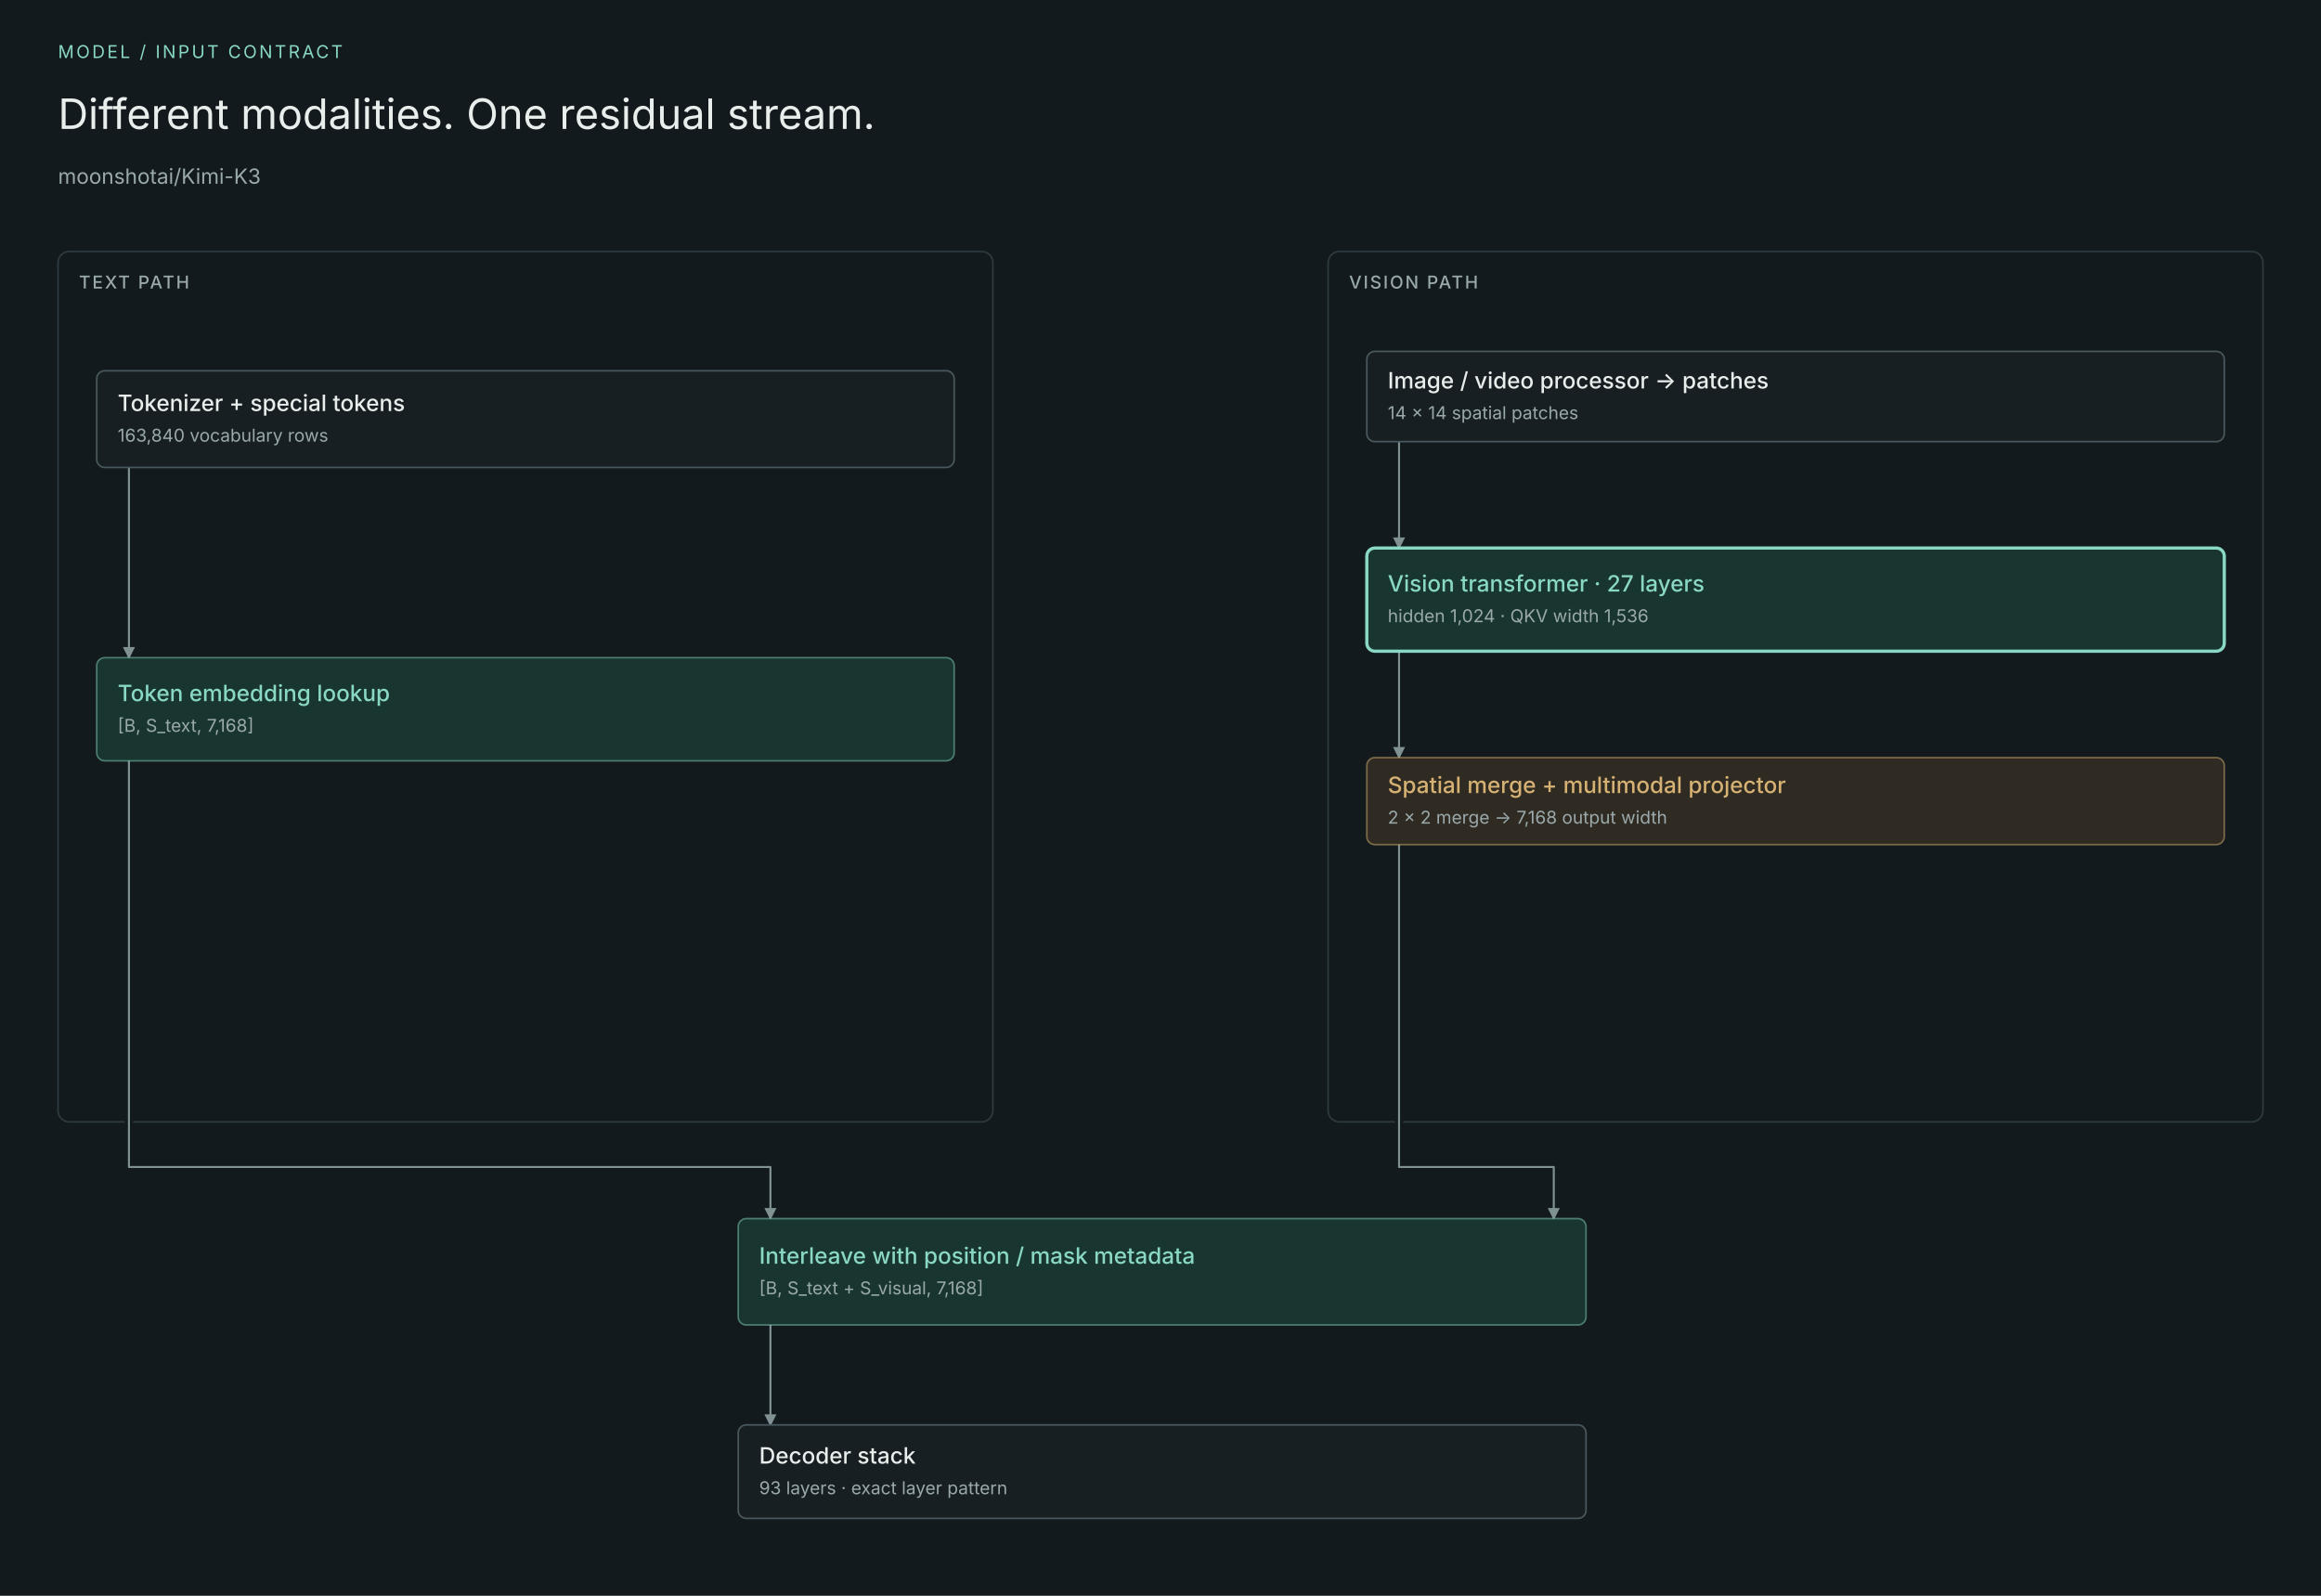
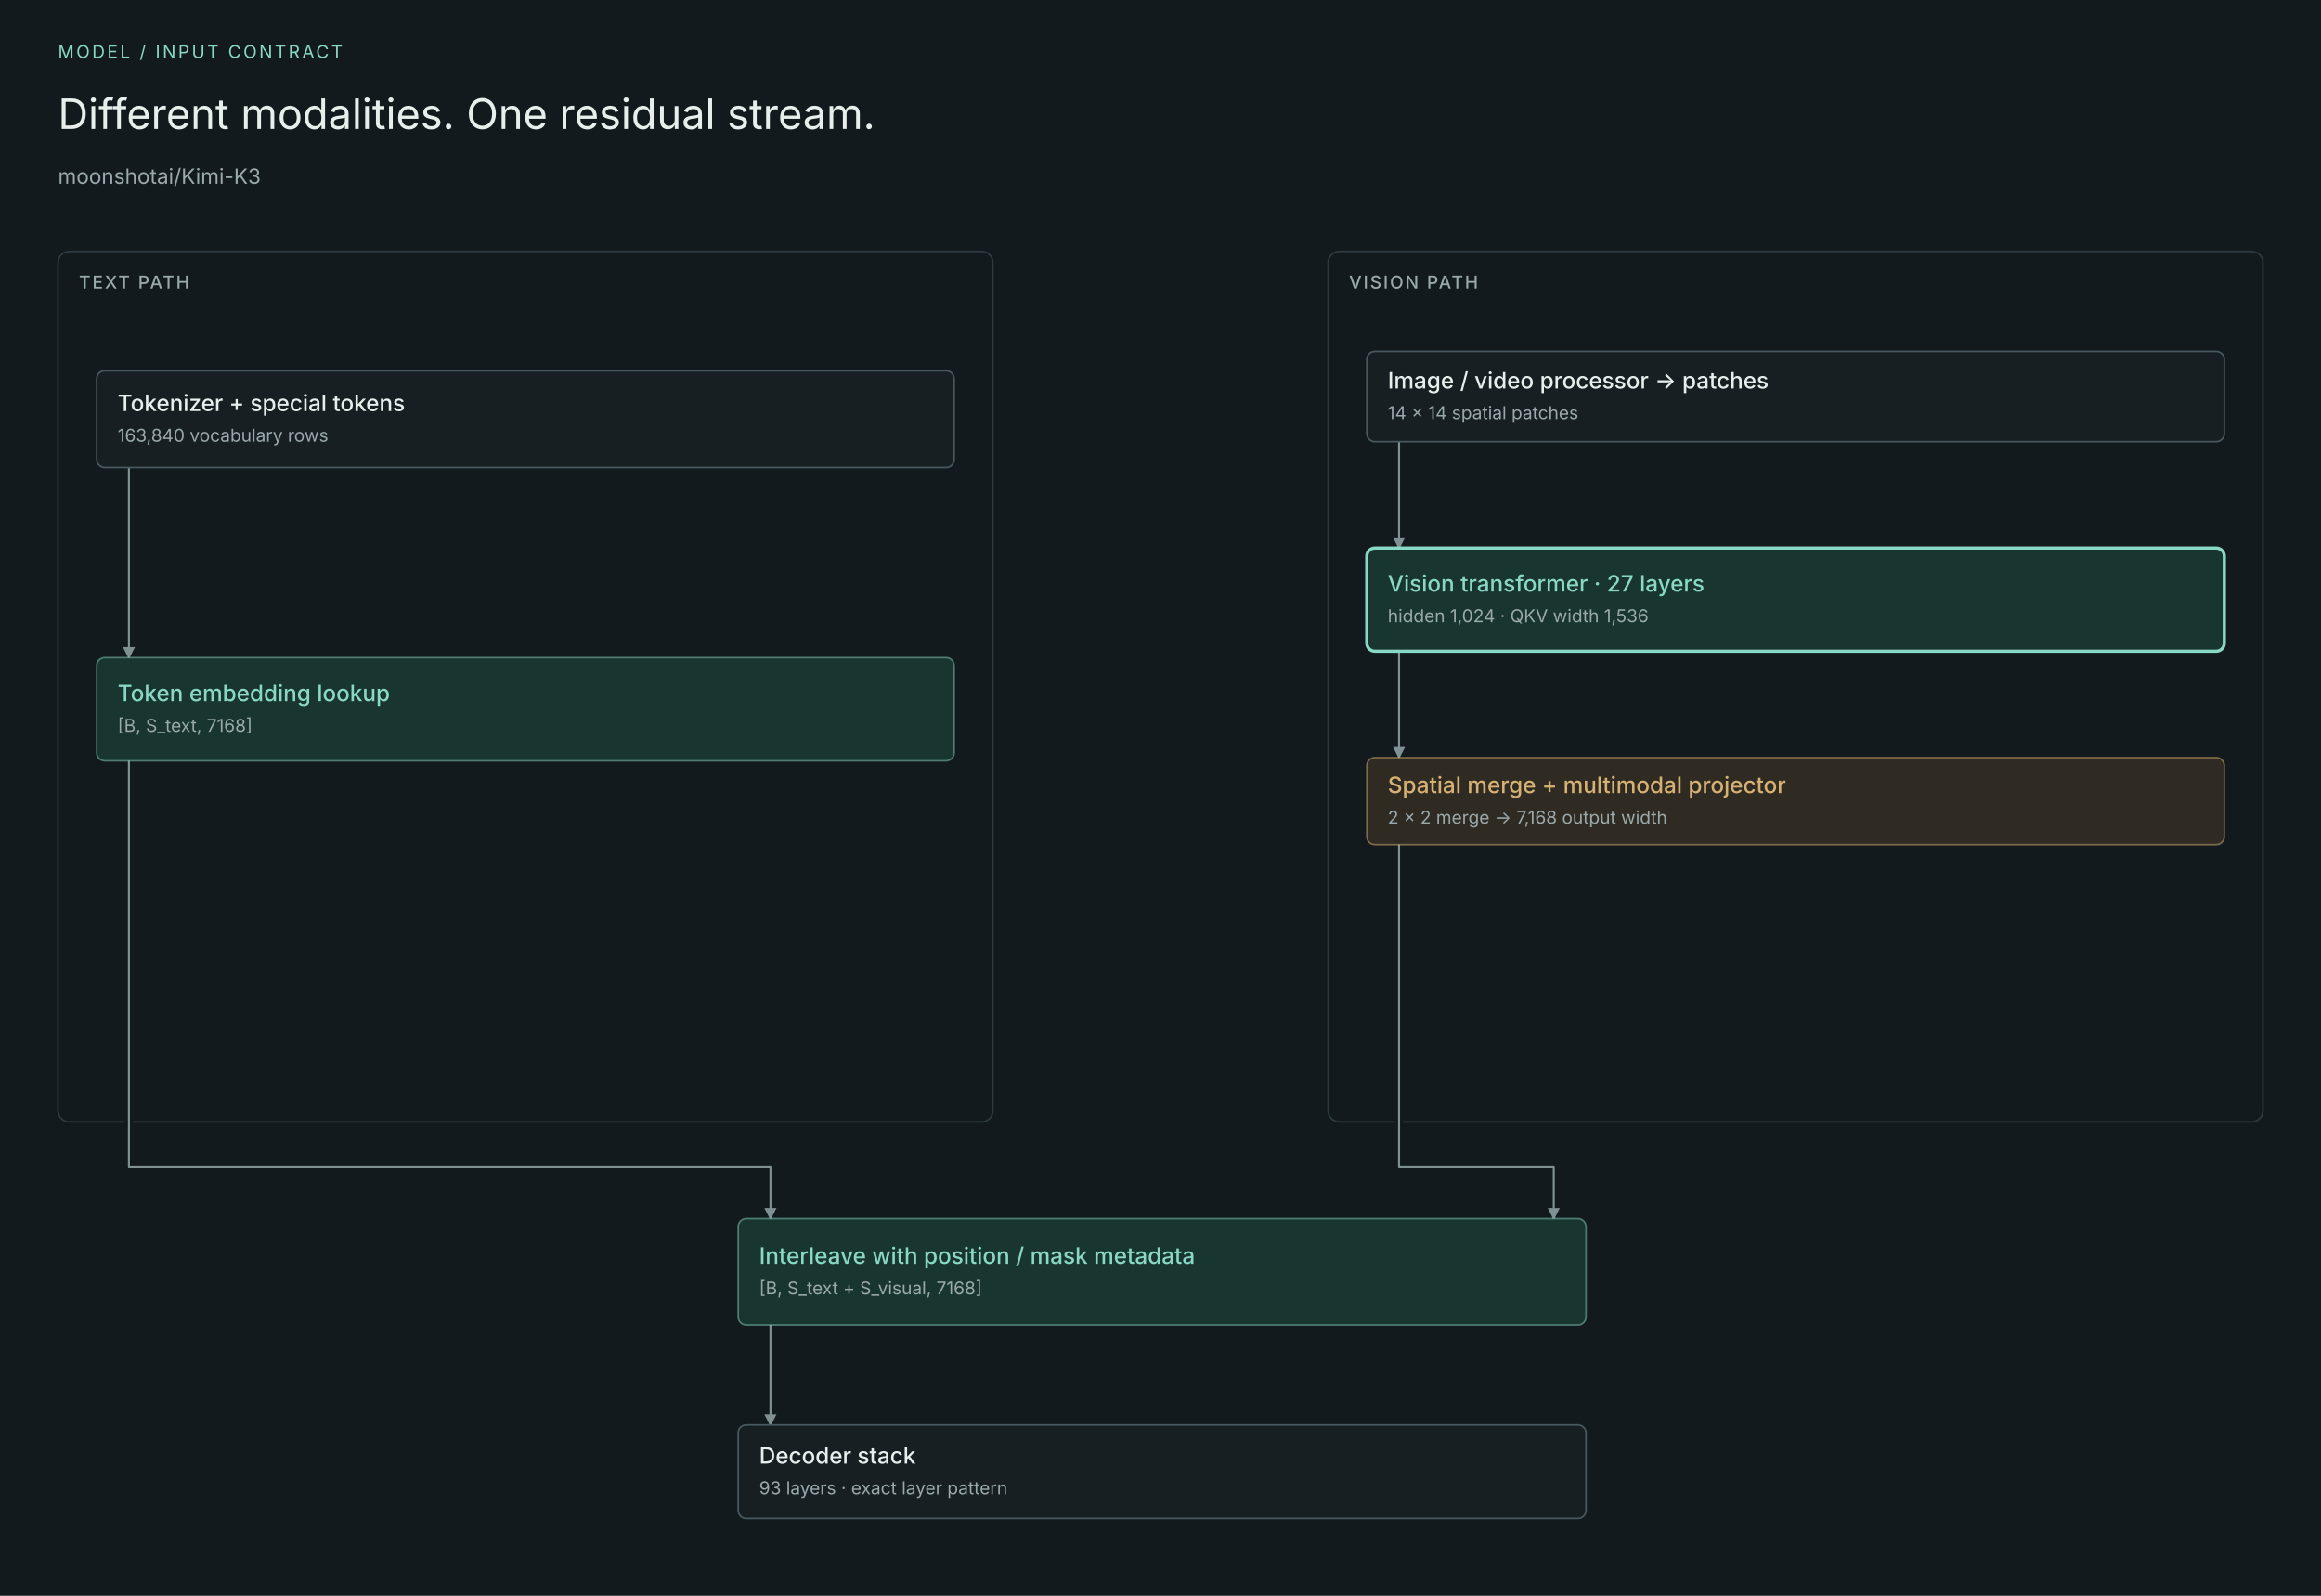
<svg xmlns="http://www.w3.org/2000/svg" class="schematic" id="schematic" viewBox="0 0 1440 990" role="group" aria-label="Kimi K3 Architecture schematic" style="fill:rgb(0, 0, 0);fill-opacity:1;stroke:none;stroke-width:1px;stroke-opacity:1;stroke-dasharray:none;stroke-linecap:butt;stroke-linejoin:miter;font-family:Inter, -apple-system, &quot;system-ui&quot;, &quot;Segoe UI&quot;, Arial, sans-serif;font-size:14px;font-weight:400;letter-spacing:normal;text-anchor:start;opacity:1" width="1440" height="990">
  <defs style="fill:rgb(0, 0, 0);fill-opacity:1;stroke:none;stroke-width:1px;stroke-opacity:1;stroke-dasharray:none;stroke-linecap:butt;stroke-linejoin:miter;font-family:Inter, -apple-system, &quot;system-ui&quot;, &quot;Segoe UI&quot;, Arial, sans-serif;font-size:14px;font-weight:400;letter-spacing:normal;text-anchor:start;opacity:1">
    <marker id="arrow-flow" viewBox="0 0 8 8" refX="7" refY="4" markerWidth="6" markerHeight="6" orient="auto-start-reverse" style="fill:rgb(0, 0, 0);fill-opacity:1;stroke:none;stroke-width:1px;stroke-opacity:1;stroke-dasharray:none;stroke-linecap:butt;stroke-linejoin:miter;font-family:Inter, -apple-system, &quot;system-ui&quot;, &quot;Segoe UI&quot;, Arial, sans-serif;font-size:14px;font-weight:400;letter-spacing:normal;text-anchor:start;opacity:1">
      <path d="M 0 0 L 8 4 L 0 8 Z" style="fill:rgb(128, 145, 148);fill-opacity:1;stroke:none;stroke-width:1px;stroke-opacity:1;stroke-dasharray:none;stroke-linecap:butt;stroke-linejoin:miter;font-family:Inter, -apple-system, &quot;system-ui&quot;, &quot;Segoe UI&quot;, Arial, sans-serif;font-size:14px;font-weight:400;letter-spacing:normal;text-anchor:start;opacity:1" />
    </marker>
    <marker id="arrow-state" viewBox="0 0 8 8" refX="7" refY="4" markerWidth="6" markerHeight="6" orient="auto-start-reverse" style="fill:rgb(0, 0, 0);fill-opacity:1;stroke:none;stroke-width:1px;stroke-opacity:1;stroke-dasharray:none;stroke-linecap:butt;stroke-linejoin:miter;font-family:Inter, -apple-system, &quot;system-ui&quot;, &quot;Segoe UI&quot;, Arial, sans-serif;font-size:14px;font-weight:400;letter-spacing:normal;text-anchor:start;opacity:1">
      <path d="M 0 0 L 8 4 L 0 8 Z" style="fill:rgb(214, 177, 116);fill-opacity:1;stroke:none;stroke-width:1px;stroke-opacity:1;stroke-dasharray:none;stroke-linecap:butt;stroke-linejoin:miter;font-family:Inter, -apple-system, &quot;system-ui&quot;, &quot;Segoe UI&quot;, Arial, sans-serif;font-size:14px;font-weight:400;letter-spacing:normal;text-anchor:start;opacity:1" />
    </marker>
    <marker id="arrow-residual" viewBox="0 0 8 8" refX="7" refY="4" markerWidth="6" markerHeight="6" orient="auto-start-reverse" style="fill:rgb(0, 0, 0);fill-opacity:1;stroke:none;stroke-width:1px;stroke-opacity:1;stroke-dasharray:none;stroke-linecap:butt;stroke-linejoin:miter;font-family:Inter, -apple-system, &quot;system-ui&quot;, &quot;Segoe UI&quot;, Arial, sans-serif;font-size:14px;font-weight:400;letter-spacing:normal;text-anchor:start;opacity:1">
      <path d="M 0 0 L 8 4 L 0 8 Z" style="fill:rgb(128, 145, 148);fill-opacity:1;stroke:none;stroke-width:1px;stroke-opacity:1;stroke-dasharray:none;stroke-linecap:butt;stroke-linejoin:miter;font-family:Inter, -apple-system, &quot;system-ui&quot;, &quot;Segoe UI&quot;, Arial, sans-serif;font-size:14px;font-weight:400;letter-spacing:normal;text-anchor:start;opacity:1" />
    </marker>
    <marker id="arrow-comm" viewBox="0 0 8 8" refX="7" refY="4" markerWidth="6" markerHeight="6" orient="auto-start-reverse" style="fill:rgb(0, 0, 0);fill-opacity:1;stroke:none;stroke-width:1px;stroke-opacity:1;stroke-dasharray:none;stroke-linecap:butt;stroke-linejoin:miter;font-family:Inter, -apple-system, &quot;system-ui&quot;, &quot;Segoe UI&quot;, Arial, sans-serif;font-size:14px;font-weight:400;letter-spacing:normal;text-anchor:start;opacity:1">
      <path d="M 0 0 L 8 4 L 0 8 Z" style="fill:rgb(183, 167, 228);fill-opacity:1;stroke:none;stroke-width:1px;stroke-opacity:1;stroke-dasharray:none;stroke-linecap:butt;stroke-linejoin:miter;font-family:Inter, -apple-system, &quot;system-ui&quot;, &quot;Segoe UI&quot;, Arial, sans-serif;font-size:14px;font-weight:400;letter-spacing:normal;text-anchor:start;opacity:1" />
    </marker>
    <marker id="arrow-control" viewBox="0 0 8 8" refX="7" refY="4" markerWidth="6" markerHeight="6" orient="auto-start-reverse" style="fill:rgb(0, 0, 0);fill-opacity:1;stroke:none;stroke-width:1px;stroke-opacity:1;stroke-dasharray:none;stroke-linecap:butt;stroke-linejoin:miter;font-family:Inter, -apple-system, &quot;system-ui&quot;, &quot;Segoe UI&quot;, Arial, sans-serif;font-size:14px;font-weight:400;letter-spacing:normal;text-anchor:start;opacity:1">
      <path d="M 0 0 L 8 4 L 0 8 Z" style="fill:rgb(128, 145, 148);fill-opacity:1;stroke:none;stroke-width:1px;stroke-opacity:1;stroke-dasharray:none;stroke-linecap:butt;stroke-linejoin:miter;font-family:Inter, -apple-system, &quot;system-ui&quot;, &quot;Segoe UI&quot;, Arial, sans-serif;font-size:14px;font-weight:400;letter-spacing:normal;text-anchor:start;opacity:1" />
    </marker>
    <marker id="arrow-delay" viewBox="0 0 8 8" refX="7" refY="4" markerWidth="6" markerHeight="6" orient="auto-start-reverse" style="fill:rgb(0, 0, 0);fill-opacity:1;stroke:none;stroke-width:1px;stroke-opacity:1;stroke-dasharray:none;stroke-linecap:butt;stroke-linejoin:miter;font-family:Inter, -apple-system, &quot;system-ui&quot;, &quot;Segoe UI&quot;, Arial, sans-serif;font-size:14px;font-weight:400;letter-spacing:normal;text-anchor:start;opacity:1">
      <path d="M 0 0 L 8 4 L 0 8 Z" style="fill:rgb(214, 177, 116);fill-opacity:1;stroke:none;stroke-width:1px;stroke-opacity:1;stroke-dasharray:none;stroke-linecap:butt;stroke-linejoin:miter;font-family:Inter, -apple-system, &quot;system-ui&quot;, &quot;Segoe UI&quot;, Arial, sans-serif;font-size:14px;font-weight:400;letter-spacing:normal;text-anchor:start;opacity:1" />
    </marker>
    <marker id="arrow-host" viewBox="0 0 8 8" refX="7" refY="4" markerWidth="6" markerHeight="6" orient="auto-start-reverse" style="fill:rgb(0, 0, 0);fill-opacity:1;stroke:none;stroke-width:1px;stroke-opacity:1;stroke-dasharray:none;stroke-linecap:butt;stroke-linejoin:miter;font-family:Inter, -apple-system, &quot;system-ui&quot;, &quot;Segoe UI&quot;, Arial, sans-serif;font-size:14px;font-weight:400;letter-spacing:normal;text-anchor:start;opacity:1">
      <path d="M 0 0 L 8 4 L 0 8 Z" style="fill:rgb(128, 145, 148);fill-opacity:1;stroke:none;stroke-width:1px;stroke-opacity:1;stroke-dasharray:none;stroke-linecap:butt;stroke-linejoin:miter;font-family:Inter, -apple-system, &quot;system-ui&quot;, &quot;Segoe UI&quot;, Arial, sans-serif;font-size:14px;font-weight:400;letter-spacing:normal;text-anchor:start;opacity:1" />
    </marker>
    <marker id="arrow-nvlink" viewBox="0 0 8 8" refX="7" refY="4" markerWidth="6" markerHeight="6" orient="auto-start-reverse" style="fill:rgb(0, 0, 0);fill-opacity:1;stroke:none;stroke-width:1px;stroke-opacity:1;stroke-dasharray:none;stroke-linecap:butt;stroke-linejoin:miter;font-family:Inter, -apple-system, &quot;system-ui&quot;, &quot;Segoe UI&quot;, Arial, sans-serif;font-size:14px;font-weight:400;letter-spacing:normal;text-anchor:start;opacity:1">
      <path d="M 0 0 L 8 4 L 0 8 Z" style="fill:rgb(128, 145, 148);fill-opacity:1;stroke:none;stroke-width:1px;stroke-opacity:1;stroke-dasharray:none;stroke-linecap:butt;stroke-linejoin:miter;font-family:Inter, -apple-system, &quot;system-ui&quot;, &quot;Segoe UI&quot;, Arial, sans-serif;font-size:14px;font-weight:400;letter-spacing:normal;text-anchor:start;opacity:1" />
    </marker>
    <marker id="arrow-inactive" viewBox="0 0 8 8" refX="7" refY="4" markerWidth="6" markerHeight="6" orient="auto-start-reverse" style="fill:rgb(0, 0, 0);fill-opacity:1;stroke:none;stroke-width:1px;stroke-opacity:1;stroke-dasharray:none;stroke-linecap:butt;stroke-linejoin:miter;font-family:Inter, -apple-system, &quot;system-ui&quot;, &quot;Segoe UI&quot;, Arial, sans-serif;font-size:14px;font-weight:400;letter-spacing:normal;text-anchor:start;opacity:1">
      <path d="M 0 0 L 8 4 L 0 8 Z" style="fill:rgb(128, 145, 148);fill-opacity:1;stroke:none;stroke-width:1px;stroke-opacity:1;stroke-dasharray:none;stroke-linecap:butt;stroke-linejoin:miter;font-family:Inter, -apple-system, &quot;system-ui&quot;, &quot;Segoe UI&quot;, Arial, sans-serif;font-size:14px;font-weight:400;letter-spacing:normal;text-anchor:start;opacity:1" />
    </marker>
  </defs>
  <rect class="canvas-bg" width="1440" height="990" style="fill:rgb(19, 26, 29);fill-opacity:1;stroke:none;stroke-width:1px;stroke-opacity:1;stroke-dasharray:none;stroke-linecap:butt;stroke-linejoin:miter;font-family:Inter, -apple-system, &quot;system-ui&quot;, &quot;Segoe UI&quot;, Arial, sans-serif;font-size:14px;font-weight:400;letter-spacing:normal;text-anchor:start;opacity:1" />
  <g class="diagram-group" data-group="text-input-region" style="fill:rgb(0, 0, 0);fill-opacity:1;stroke:none;stroke-width:1px;stroke-opacity:1;stroke-dasharray:none;stroke-linecap:butt;stroke-linejoin:miter;font-family:Inter, -apple-system, &quot;system-ui&quot;, &quot;Segoe UI&quot;, Arial, sans-serif;font-size:14px;font-weight:400;letter-spacing:normal;text-anchor:start;opacity:1">
    <rect class="group-box" x="36" y="156" width="580" height="540" rx="7" style="fill:none;fill-opacity:1;stroke:rgb(45, 59, 64);stroke-width:1px;stroke-opacity:1;stroke-dasharray:none;stroke-linecap:butt;stroke-linejoin:miter;font-family:Inter, -apple-system, &quot;system-ui&quot;, &quot;Segoe UI&quot;, Arial, sans-serif;font-size:14px;font-weight:400;letter-spacing:normal;text-anchor:start;opacity:1" />
    <text class="group-title" x="49" y="179" style="fill:rgb(154, 169, 171);fill-opacity:1;stroke:none;stroke-width:1px;stroke-opacity:1;stroke-dasharray:none;stroke-linecap:butt;stroke-linejoin:miter;font-family:Inter, -apple-system, &quot;system-ui&quot;, &quot;Segoe UI&quot;, Arial, sans-serif;font-size:11px;font-weight:500;letter-spacing:1.1px;text-anchor:start;opacity:1">TEXT PATH</text>
  </g>
  <g class="diagram-group" data-group="vision-input-region" style="fill:rgb(0, 0, 0);fill-opacity:1;stroke:none;stroke-width:1px;stroke-opacity:1;stroke-dasharray:none;stroke-linecap:butt;stroke-linejoin:miter;font-family:Inter, -apple-system, &quot;system-ui&quot;, &quot;Segoe UI&quot;, Arial, sans-serif;font-size:14px;font-weight:400;letter-spacing:normal;text-anchor:start;opacity:1">
    <rect class="group-box" x="824" y="156" width="580" height="540" rx="7" style="fill:none;fill-opacity:1;stroke:rgb(45, 59, 64);stroke-width:1px;stroke-opacity:1;stroke-dasharray:none;stroke-linecap:butt;stroke-linejoin:miter;font-family:Inter, -apple-system, &quot;system-ui&quot;, &quot;Segoe UI&quot;, Arial, sans-serif;font-size:14px;font-weight:400;letter-spacing:normal;text-anchor:start;opacity:1" />
    <text class="group-title" x="837" y="179" style="fill:rgb(154, 169, 171);fill-opacity:1;stroke:none;stroke-width:1px;stroke-opacity:1;stroke-dasharray:none;stroke-linecap:butt;stroke-linejoin:miter;font-family:Inter, -apple-system, &quot;system-ui&quot;, &quot;Segoe UI&quot;, Arial, sans-serif;font-size:11px;font-weight:500;letter-spacing:1.1px;text-anchor:start;opacity:1">VISION PATH</text>
  </g>
  <g class="edge  " data-edge="wire-0" style="fill:rgb(0, 0, 0);fill-opacity:1;stroke:none;stroke-width:1px;stroke-opacity:1;stroke-dasharray:none;stroke-linecap:butt;stroke-linejoin:miter;font-family:Inter, -apple-system, &quot;system-ui&quot;, &quot;Segoe UI&quot;, Arial, sans-serif;font-size:14px;font-weight:400;letter-spacing:normal;text-anchor:start;opacity:1">
    <path class="wire-halo" d="M80 290 L80 408" style="fill:none;fill-opacity:1;stroke:rgb(19, 26, 29);stroke-width:5px;stroke-opacity:1;stroke-dasharray:none;stroke-linecap:butt;stroke-linejoin:round;font-family:Inter, -apple-system, &quot;system-ui&quot;, &quot;Segoe UI&quot;, Arial, sans-serif;font-size:14px;font-weight:400;letter-spacing:normal;text-anchor:start;opacity:1" />
    <path class="wire flow" d="M80 290 L80 408" marker-end="url(#arrow-flow)" style="fill:none;fill-opacity:1;stroke:rgb(128, 145, 148);stroke-width:1.25px;stroke-opacity:1;stroke-dasharray:none;stroke-linecap:round;stroke-linejoin:round;font-family:Inter, -apple-system, &quot;system-ui&quot;, &quot;Segoe UI&quot;, Arial, sans-serif;font-size:14px;font-weight:400;letter-spacing:normal;text-anchor:start;opacity:1" />
  </g>
  <g class="edge  " data-edge="wire-1" style="fill:rgb(0, 0, 0);fill-opacity:1;stroke:none;stroke-width:1px;stroke-opacity:1;stroke-dasharray:none;stroke-linecap:butt;stroke-linejoin:miter;font-family:Inter, -apple-system, &quot;system-ui&quot;, &quot;Segoe UI&quot;, Arial, sans-serif;font-size:14px;font-weight:400;letter-spacing:normal;text-anchor:start;opacity:1">
    <path class="wire-halo" d="M868 274 L868 340" style="fill:none;fill-opacity:1;stroke:rgb(19, 26, 29);stroke-width:5px;stroke-opacity:1;stroke-dasharray:none;stroke-linecap:butt;stroke-linejoin:round;font-family:Inter, -apple-system, &quot;system-ui&quot;, &quot;Segoe UI&quot;, Arial, sans-serif;font-size:14px;font-weight:400;letter-spacing:normal;text-anchor:start;opacity:1" />
    <path class="wire flow" d="M868 274 L868 340" marker-end="url(#arrow-flow)" style="fill:none;fill-opacity:1;stroke:rgb(128, 145, 148);stroke-width:1.25px;stroke-opacity:1;stroke-dasharray:none;stroke-linecap:round;stroke-linejoin:round;font-family:Inter, -apple-system, &quot;system-ui&quot;, &quot;Segoe UI&quot;, Arial, sans-serif;font-size:14px;font-weight:400;letter-spacing:normal;text-anchor:start;opacity:1" />
  </g>
  <g class="edge  " data-edge="wire-2" style="fill:rgb(0, 0, 0);fill-opacity:1;stroke:none;stroke-width:1px;stroke-opacity:1;stroke-dasharray:none;stroke-linecap:butt;stroke-linejoin:miter;font-family:Inter, -apple-system, &quot;system-ui&quot;, &quot;Segoe UI&quot;, Arial, sans-serif;font-size:14px;font-weight:400;letter-spacing:normal;text-anchor:start;opacity:1">
    <path class="wire-halo" d="M868 404 L868 470" style="fill:none;fill-opacity:1;stroke:rgb(19, 26, 29);stroke-width:5px;stroke-opacity:1;stroke-dasharray:none;stroke-linecap:butt;stroke-linejoin:round;font-family:Inter, -apple-system, &quot;system-ui&quot;, &quot;Segoe UI&quot;, Arial, sans-serif;font-size:14px;font-weight:400;letter-spacing:normal;text-anchor:start;opacity:1" />
    <path class="wire flow" d="M868 404 L868 470" marker-end="url(#arrow-flow)" style="fill:none;fill-opacity:1;stroke:rgb(128, 145, 148);stroke-width:1.25px;stroke-opacity:1;stroke-dasharray:none;stroke-linecap:round;stroke-linejoin:round;font-family:Inter, -apple-system, &quot;system-ui&quot;, &quot;Segoe UI&quot;, Arial, sans-serif;font-size:14px;font-weight:400;letter-spacing:normal;text-anchor:start;opacity:1" />
  </g>
  <g class="edge  " data-edge="wire-3" style="fill:rgb(0, 0, 0);fill-opacity:1;stroke:none;stroke-width:1px;stroke-opacity:1;stroke-dasharray:none;stroke-linecap:butt;stroke-linejoin:miter;font-family:Inter, -apple-system, &quot;system-ui&quot;, &quot;Segoe UI&quot;, Arial, sans-serif;font-size:14px;font-weight:400;letter-spacing:normal;text-anchor:start;opacity:1">
    <path class="wire-halo" d="M80 472 L80 724 L478 724 L478 756" style="fill:none;fill-opacity:1;stroke:rgb(19, 26, 29);stroke-width:5px;stroke-opacity:1;stroke-dasharray:none;stroke-linecap:butt;stroke-linejoin:round;font-family:Inter, -apple-system, &quot;system-ui&quot;, &quot;Segoe UI&quot;, Arial, sans-serif;font-size:14px;font-weight:400;letter-spacing:normal;text-anchor:start;opacity:1" />
    <path class="wire flow" d="M80 472 L80 724 L478 724 L478 756" marker-end="url(#arrow-flow)" style="fill:none;fill-opacity:1;stroke:rgb(128, 145, 148);stroke-width:1.25px;stroke-opacity:1;stroke-dasharray:none;stroke-linecap:round;stroke-linejoin:round;font-family:Inter, -apple-system, &quot;system-ui&quot;, &quot;Segoe UI&quot;, Arial, sans-serif;font-size:14px;font-weight:400;letter-spacing:normal;text-anchor:start;opacity:1" />
  </g>
  <g class="edge  " data-edge="wire-4" style="fill:rgb(0, 0, 0);fill-opacity:1;stroke:none;stroke-width:1px;stroke-opacity:1;stroke-dasharray:none;stroke-linecap:butt;stroke-linejoin:miter;font-family:Inter, -apple-system, &quot;system-ui&quot;, &quot;Segoe UI&quot;, Arial, sans-serif;font-size:14px;font-weight:400;letter-spacing:normal;text-anchor:start;opacity:1">
    <path class="wire-halo" d="M868 524 L868 724 L964 724 L964 756" style="fill:none;fill-opacity:1;stroke:rgb(19, 26, 29);stroke-width:5px;stroke-opacity:1;stroke-dasharray:none;stroke-linecap:butt;stroke-linejoin:round;font-family:Inter, -apple-system, &quot;system-ui&quot;, &quot;Segoe UI&quot;, Arial, sans-serif;font-size:14px;font-weight:400;letter-spacing:normal;text-anchor:start;opacity:1" />
    <path class="wire flow" d="M868 524 L868 724 L964 724 L964 756" marker-end="url(#arrow-flow)" style="fill:none;fill-opacity:1;stroke:rgb(128, 145, 148);stroke-width:1.25px;stroke-opacity:1;stroke-dasharray:none;stroke-linecap:round;stroke-linejoin:round;font-family:Inter, -apple-system, &quot;system-ui&quot;, &quot;Segoe UI&quot;, Arial, sans-serif;font-size:14px;font-weight:400;letter-spacing:normal;text-anchor:start;opacity:1" />
  </g>
  <g class="edge  " data-edge="wire-5" style="fill:rgb(0, 0, 0);fill-opacity:1;stroke:none;stroke-width:1px;stroke-opacity:1;stroke-dasharray:none;stroke-linecap:butt;stroke-linejoin:miter;font-family:Inter, -apple-system, &quot;system-ui&quot;, &quot;Segoe UI&quot;, Arial, sans-serif;font-size:14px;font-weight:400;letter-spacing:normal;text-anchor:start;opacity:1">
    <path class="wire-halo" d="M478 822 L478 884" style="fill:none;fill-opacity:1;stroke:rgb(19, 26, 29);stroke-width:5px;stroke-opacity:1;stroke-dasharray:none;stroke-linecap:butt;stroke-linejoin:round;font-family:Inter, -apple-system, &quot;system-ui&quot;, &quot;Segoe UI&quot;, Arial, sans-serif;font-size:14px;font-weight:400;letter-spacing:normal;text-anchor:start;opacity:1" />
    <path class="wire flow" d="M478 822 L478 884" marker-end="url(#arrow-flow)" style="fill:none;fill-opacity:1;stroke:rgb(128, 145, 148);stroke-width:1.25px;stroke-opacity:1;stroke-dasharray:none;stroke-linecap:round;stroke-linejoin:round;font-family:Inter, -apple-system, &quot;system-ui&quot;, &quot;Segoe UI&quot;, Arial, sans-serif;font-size:14px;font-weight:400;letter-spacing:normal;text-anchor:start;opacity:1" />
  </g>
  <g class="node op neutral    " data-node="tokenizer" role="button" aria-label="Tokenizer + special tokens — 163,840 vocabulary rows" style="fill:rgb(0, 0, 0);fill-opacity:1;stroke:none;stroke-width:1px;stroke-opacity:1;stroke-dasharray:none;stroke-linecap:butt;stroke-linejoin:miter;font-family:Inter, -apple-system, &quot;system-ui&quot;, &quot;Segoe UI&quot;, Arial, sans-serif;font-size:14px;font-weight:400;letter-spacing:normal;text-anchor:start;opacity:1">
    <rect class="node-box" x="60" y="230" width="532" height="60" rx="5" style="fill:rgb(23, 31, 35);fill-opacity:1;stroke:rgb(72, 88, 94);stroke-width:1px;stroke-opacity:1;stroke-dasharray:none;stroke-linecap:butt;stroke-linejoin:miter;font-family:Inter, -apple-system, &quot;system-ui&quot;, &quot;Segoe UI&quot;, Arial, sans-serif;font-size:14px;font-weight:400;letter-spacing:normal;text-anchor:start;opacity:1" />
    <text class="node-title" x="73" y="255" style="fill:rgb(231, 238, 235);fill-opacity:1;stroke:none;stroke-width:1px;stroke-opacity:1;stroke-dasharray:none;stroke-linecap:butt;stroke-linejoin:miter;font-family:Inter, -apple-system, &quot;system-ui&quot;, &quot;Segoe UI&quot;, Arial, sans-serif;font-size:14px;font-weight:550;letter-spacing:normal;text-anchor:start;opacity:1">Tokenizer + special tokens</text>
    <text class="node-sub" x="73" y="274" style="fill:rgb(154, 169, 171);fill-opacity:1;stroke:none;stroke-width:1px;stroke-opacity:1;stroke-dasharray:none;stroke-linecap:butt;stroke-linejoin:miter;font-family:Inter, -apple-system, &quot;system-ui&quot;, &quot;Segoe UI&quot;, Arial, sans-serif;font-size:11px;font-weight:400;letter-spacing:normal;text-anchor:start;opacity:1">163,840 vocabulary rows</text>
  </g>
-   <g class="node op compute    " data-node="text-embeddings" role="button" aria-label="Token embedding lookup — [B, S_text, 7,168]" style="fill:rgb(0, 0, 0);fill-opacity:1;stroke:none;stroke-width:1px;stroke-opacity:1;stroke-dasharray:none;stroke-linecap:butt;stroke-linejoin:miter;font-family:Inter, -apple-system, &quot;system-ui&quot;, &quot;Segoe UI&quot;, Arial, sans-serif;font-size:14px;font-weight:400;letter-spacing:normal;text-anchor:start;opacity:1">
+   <g class="node op compute    " data-node="text-embeddings" role="button" aria-label="Token embedding lookup — [B, S_text, 7168]" style="fill:rgb(0, 0, 0);fill-opacity:1;stroke:none;stroke-width:1px;stroke-opacity:1;stroke-dasharray:none;stroke-linecap:butt;stroke-linejoin:miter;font-family:Inter, -apple-system, &quot;system-ui&quot;, &quot;Segoe UI&quot;, Arial, sans-serif;font-size:14px;font-weight:400;letter-spacing:normal;text-anchor:start;opacity:1">
    <rect class="node-box" x="60" y="408" width="532" height="64" rx="5" style="fill:rgb(25, 53, 47);fill-opacity:1;stroke:rgb(137, 216, 197);stroke-width:1px;stroke-opacity:0.48;stroke-dasharray:none;stroke-linecap:butt;stroke-linejoin:miter;font-family:Inter, -apple-system, &quot;system-ui&quot;, &quot;Segoe UI&quot;, Arial, sans-serif;font-size:14px;font-weight:400;letter-spacing:normal;text-anchor:start;opacity:1" />
    <text class="node-title" x="73" y="435" style="fill:rgb(137, 216, 197);fill-opacity:1;stroke:none;stroke-width:1px;stroke-opacity:1;stroke-dasharray:none;stroke-linecap:butt;stroke-linejoin:miter;font-family:Inter, -apple-system, &quot;system-ui&quot;, &quot;Segoe UI&quot;, Arial, sans-serif;font-size:14px;font-weight:550;letter-spacing:normal;text-anchor:start;opacity:1">Token embedding lookup</text>
-     <text class="node-sub" x="73" y="454" style="fill:rgb(154, 169, 171);fill-opacity:1;stroke:none;stroke-width:1px;stroke-opacity:1;stroke-dasharray:none;stroke-linecap:butt;stroke-linejoin:miter;font-family:Inter, -apple-system, &quot;system-ui&quot;, &quot;Segoe UI&quot;, Arial, sans-serif;font-size:11px;font-weight:400;letter-spacing:normal;text-anchor:start;opacity:1">[B, S_text, 7,168]</text>
+     <text class="node-sub" x="73" y="454" style="fill:rgb(154, 169, 171);fill-opacity:1;stroke:none;stroke-width:1px;stroke-opacity:1;stroke-dasharray:none;stroke-linecap:butt;stroke-linejoin:miter;font-family:Inter, -apple-system, &quot;system-ui&quot;, &quot;Segoe UI&quot;, Arial, sans-serif;font-size:11px;font-weight:400;letter-spacing:normal;text-anchor:start;opacity:1">[B, S_text, 7168]</text>
  </g>
  <g class="node op neutral    " data-node="patches" role="button" aria-label="Image / video processor → patches — 14 × 14 spatial patches" style="fill:rgb(0, 0, 0);fill-opacity:1;stroke:none;stroke-width:1px;stroke-opacity:1;stroke-dasharray:none;stroke-linecap:butt;stroke-linejoin:miter;font-family:Inter, -apple-system, &quot;system-ui&quot;, &quot;Segoe UI&quot;, Arial, sans-serif;font-size:14px;font-weight:400;letter-spacing:normal;text-anchor:start;opacity:1">
    <rect class="node-box" x="848" y="218" width="532" height="56" rx="5" style="fill:rgb(23, 31, 35);fill-opacity:1;stroke:rgb(72, 88, 94);stroke-width:1px;stroke-opacity:1;stroke-dasharray:none;stroke-linecap:butt;stroke-linejoin:miter;font-family:Inter, -apple-system, &quot;system-ui&quot;, &quot;Segoe UI&quot;, Arial, sans-serif;font-size:14px;font-weight:400;letter-spacing:normal;text-anchor:start;opacity:1" />
    <text class="node-title" x="861" y="241" style="fill:rgb(231, 238, 235);fill-opacity:1;stroke:none;stroke-width:1px;stroke-opacity:1;stroke-dasharray:none;stroke-linecap:butt;stroke-linejoin:miter;font-family:Inter, -apple-system, &quot;system-ui&quot;, &quot;Segoe UI&quot;, Arial, sans-serif;font-size:14px;font-weight:550;letter-spacing:normal;text-anchor:start;opacity:1">Image / video processor → patches</text>
    <text class="node-sub" x="861" y="260" style="fill:rgb(154, 169, 171);fill-opacity:1;stroke:none;stroke-width:1px;stroke-opacity:1;stroke-dasharray:none;stroke-linecap:butt;stroke-linejoin:miter;font-family:Inter, -apple-system, &quot;system-ui&quot;, &quot;Segoe UI&quot;, Arial, sans-serif;font-size:11px;font-weight:400;letter-spacing:normal;text-anchor:start;opacity:1">14 × 14 spatial patches</text>
  </g>
  <g class="node op compute   selected " data-node="vision-tower" role="button" aria-label="Vision transformer · 27 layers — hidden 1,024 · QKV width 1,536" style="fill:rgb(0, 0, 0);fill-opacity:1;stroke:none;stroke-width:1px;stroke-opacity:1;stroke-dasharray:none;stroke-linecap:butt;stroke-linejoin:miter;font-family:Inter, -apple-system, &quot;system-ui&quot;, &quot;Segoe UI&quot;, Arial, sans-serif;font-size:14px;font-weight:400;letter-spacing:normal;text-anchor:start;opacity:1">
    <rect class="node-box" x="848" y="340" width="532" height="64" rx="5" style="fill:rgb(25, 53, 47);fill-opacity:1;stroke:rgb(137, 216, 197);stroke-width:2px;stroke-opacity:1;stroke-dasharray:none;stroke-linecap:butt;stroke-linejoin:miter;font-family:Inter, -apple-system, &quot;system-ui&quot;, &quot;Segoe UI&quot;, Arial, sans-serif;font-size:14px;font-weight:400;letter-spacing:normal;text-anchor:start;opacity:1" />
    <text class="node-title" x="861" y="367" style="fill:rgb(137, 216, 197);fill-opacity:1;stroke:none;stroke-width:1px;stroke-opacity:1;stroke-dasharray:none;stroke-linecap:butt;stroke-linejoin:miter;font-family:Inter, -apple-system, &quot;system-ui&quot;, &quot;Segoe UI&quot;, Arial, sans-serif;font-size:14px;font-weight:550;letter-spacing:normal;text-anchor:start;opacity:1">Vision transformer · 27 layers</text>
    <text class="node-sub" x="861" y="386" style="fill:rgb(154, 169, 171);fill-opacity:1;stroke:none;stroke-width:1px;stroke-opacity:1;stroke-dasharray:none;stroke-linecap:butt;stroke-linejoin:miter;font-family:Inter, -apple-system, &quot;system-ui&quot;, &quot;Segoe UI&quot;, Arial, sans-serif;font-size:11px;font-weight:400;letter-spacing:normal;text-anchor:start;opacity:1">hidden 1,024 · QKV width 1,536</text>
  </g>
  <g class="node op state    " data-node="vision-merge" role="button" aria-label="Spatial merge + multimodal projector — 2 × 2 merge → 7,168 output width" style="fill:rgb(0, 0, 0);fill-opacity:1;stroke:none;stroke-width:1px;stroke-opacity:1;stroke-dasharray:none;stroke-linecap:butt;stroke-linejoin:miter;font-family:Inter, -apple-system, &quot;system-ui&quot;, &quot;Segoe UI&quot;, Arial, sans-serif;font-size:14px;font-weight:400;letter-spacing:normal;text-anchor:start;opacity:1">
    <rect class="node-box" x="848" y="470" width="532" height="54" rx="5" style="fill:rgb(48, 43, 34);fill-opacity:1;stroke:rgb(214, 177, 116);stroke-width:1px;stroke-opacity:0.5;stroke-dasharray:none;stroke-linecap:butt;stroke-linejoin:miter;font-family:Inter, -apple-system, &quot;system-ui&quot;, &quot;Segoe UI&quot;, Arial, sans-serif;font-size:14px;font-weight:400;letter-spacing:normal;text-anchor:start;opacity:1" />
    <text class="node-title" x="861" y="492" style="fill:rgb(214, 177, 116);fill-opacity:1;stroke:none;stroke-width:1px;stroke-opacity:1;stroke-dasharray:none;stroke-linecap:butt;stroke-linejoin:miter;font-family:Inter, -apple-system, &quot;system-ui&quot;, &quot;Segoe UI&quot;, Arial, sans-serif;font-size:14px;font-weight:550;letter-spacing:normal;text-anchor:start;opacity:1">Spatial merge + multimodal projector</text>
    <text class="node-sub" x="861" y="511" style="fill:rgb(154, 169, 171);fill-opacity:1;stroke:none;stroke-width:1px;stroke-opacity:1;stroke-dasharray:none;stroke-linecap:butt;stroke-linejoin:miter;font-family:Inter, -apple-system, &quot;system-ui&quot;, &quot;Segoe UI&quot;, Arial, sans-serif;font-size:11px;font-weight:400;letter-spacing:normal;text-anchor:start;opacity:1">2 × 2 merge → 7,168 output width</text>
  </g>
-   <g class="node op compute    " data-node="interleave" role="button" aria-label="Interleave with position / mask metadata — [B, S_text + S_visual, 7,168]" style="fill:rgb(0, 0, 0);fill-opacity:1;stroke:none;stroke-width:1px;stroke-opacity:1;stroke-dasharray:none;stroke-linecap:butt;stroke-linejoin:miter;font-family:Inter, -apple-system, &quot;system-ui&quot;, &quot;Segoe UI&quot;, Arial, sans-serif;font-size:14px;font-weight:400;letter-spacing:normal;text-anchor:start;opacity:1">
+   <g class="node op compute    " data-node="interleave" role="button" aria-label="Interleave with position / mask metadata — [B, S_text + S_visual, 7168]" style="fill:rgb(0, 0, 0);fill-opacity:1;stroke:none;stroke-width:1px;stroke-opacity:1;stroke-dasharray:none;stroke-linecap:butt;stroke-linejoin:miter;font-family:Inter, -apple-system, &quot;system-ui&quot;, &quot;Segoe UI&quot;, Arial, sans-serif;font-size:14px;font-weight:400;letter-spacing:normal;text-anchor:start;opacity:1">
    <rect class="node-box" x="458" y="756" width="526" height="66" rx="5" style="fill:rgb(25, 53, 47);fill-opacity:1;stroke:rgb(137, 216, 197);stroke-width:1px;stroke-opacity:0.48;stroke-dasharray:none;stroke-linecap:butt;stroke-linejoin:miter;font-family:Inter, -apple-system, &quot;system-ui&quot;, &quot;Segoe UI&quot;, Arial, sans-serif;font-size:14px;font-weight:400;letter-spacing:normal;text-anchor:start;opacity:1" />
    <text class="node-title" x="471" y="784" style="fill:rgb(137, 216, 197);fill-opacity:1;stroke:none;stroke-width:1px;stroke-opacity:1;stroke-dasharray:none;stroke-linecap:butt;stroke-linejoin:miter;font-family:Inter, -apple-system, &quot;system-ui&quot;, &quot;Segoe UI&quot;, Arial, sans-serif;font-size:14px;font-weight:550;letter-spacing:normal;text-anchor:start;opacity:1">Interleave with position / mask metadata</text>
-     <text class="node-sub" x="471" y="803" style="fill:rgb(154, 169, 171);fill-opacity:1;stroke:none;stroke-width:1px;stroke-opacity:1;stroke-dasharray:none;stroke-linecap:butt;stroke-linejoin:miter;font-family:Inter, -apple-system, &quot;system-ui&quot;, &quot;Segoe UI&quot;, Arial, sans-serif;font-size:11px;font-weight:400;letter-spacing:normal;text-anchor:start;opacity:1">[B, S_text + S_visual, 7,168]</text>
+     <text class="node-sub" x="471" y="803" style="fill:rgb(154, 169, 171);fill-opacity:1;stroke:none;stroke-width:1px;stroke-opacity:1;stroke-dasharray:none;stroke-linecap:butt;stroke-linejoin:miter;font-family:Inter, -apple-system, &quot;system-ui&quot;, &quot;Segoe UI&quot;, Arial, sans-serif;font-size:11px;font-weight:400;letter-spacing:normal;text-anchor:start;opacity:1">[B, S_text + S_visual, 7168]</text>
  </g>
  <g class="node op neutral    " data-node="decoder-entry" role="button" aria-label="Decoder stack — 93 layers · exact layer pattern" style="fill:rgb(0, 0, 0);fill-opacity:1;stroke:none;stroke-width:1px;stroke-opacity:1;stroke-dasharray:none;stroke-linecap:butt;stroke-linejoin:miter;font-family:Inter, -apple-system, &quot;system-ui&quot;, &quot;Segoe UI&quot;, Arial, sans-serif;font-size:14px;font-weight:400;letter-spacing:normal;text-anchor:start;opacity:1">
    <rect class="node-box" x="458" y="884" width="526" height="58" rx="5" style="fill:rgb(23, 31, 35);fill-opacity:1;stroke:rgb(72, 88, 94);stroke-width:1px;stroke-opacity:1;stroke-dasharray:none;stroke-linecap:butt;stroke-linejoin:miter;font-family:Inter, -apple-system, &quot;system-ui&quot;, &quot;Segoe UI&quot;, Arial, sans-serif;font-size:14px;font-weight:400;letter-spacing:normal;text-anchor:start;opacity:1" />
    <text class="node-title" x="471" y="908" style="fill:rgb(231, 238, 235);fill-opacity:1;stroke:none;stroke-width:1px;stroke-opacity:1;stroke-dasharray:none;stroke-linecap:butt;stroke-linejoin:miter;font-family:Inter, -apple-system, &quot;system-ui&quot;, &quot;Segoe UI&quot;, Arial, sans-serif;font-size:14px;font-weight:550;letter-spacing:normal;text-anchor:start;opacity:1">Decoder stack</text>
    <text class="node-sub" x="471" y="927" style="fill:rgb(154, 169, 171);fill-opacity:1;stroke:none;stroke-width:1px;stroke-opacity:1;stroke-dasharray:none;stroke-linecap:butt;stroke-linejoin:miter;font-family:Inter, -apple-system, &quot;system-ui&quot;, &quot;Segoe UI&quot;, Arial, sans-serif;font-size:11px;font-weight:400;letter-spacing:normal;text-anchor:start;opacity:1">93 layers · exact layer pattern</text>
  </g>
  <text class="label compute" data-label="label-0" x="36" y="36" style="fill:rgb(137, 216, 197);fill-opacity:1;stroke:none;stroke-width:1px;stroke-opacity:1;stroke-dasharray:none;stroke-linecap:butt;stroke-linejoin:miter;font-family:Inter, -apple-system, &quot;system-ui&quot;, &quot;Segoe UI&quot;, Arial, sans-serif;font-size:11px;font-weight:400;letter-spacing:1.4px;text-anchor:start;opacity:1">MODEL / INPUT CONTRACT</text>
  <text class="label text" data-label="label-1" x="36" y="80" style="fill:rgb(231, 238, 235);fill-opacity:1;stroke:none;stroke-width:1px;stroke-opacity:1;stroke-dasharray:none;stroke-linecap:butt;stroke-linejoin:miter;font-family:Inter, -apple-system, &quot;system-ui&quot;, &quot;Segoe UI&quot;, Arial, sans-serif;font-size:26px;font-weight:400;letter-spacing:normal;text-anchor:start;opacity:1">Different modalities. One residual stream.</text>
  <text class="label muted" data-label="label-2" x="36" y="114" style="fill:rgb(154, 169, 171);fill-opacity:1;stroke:none;stroke-width:1px;stroke-opacity:1;stroke-dasharray:none;stroke-linecap:butt;stroke-linejoin:miter;font-family:Inter, -apple-system, &quot;system-ui&quot;, &quot;Segoe UI&quot;, Arial, sans-serif;font-size:13px;font-weight:400;letter-spacing:normal;text-anchor:start;opacity:1">moonshotai/Kimi-K3</text>
</svg>
